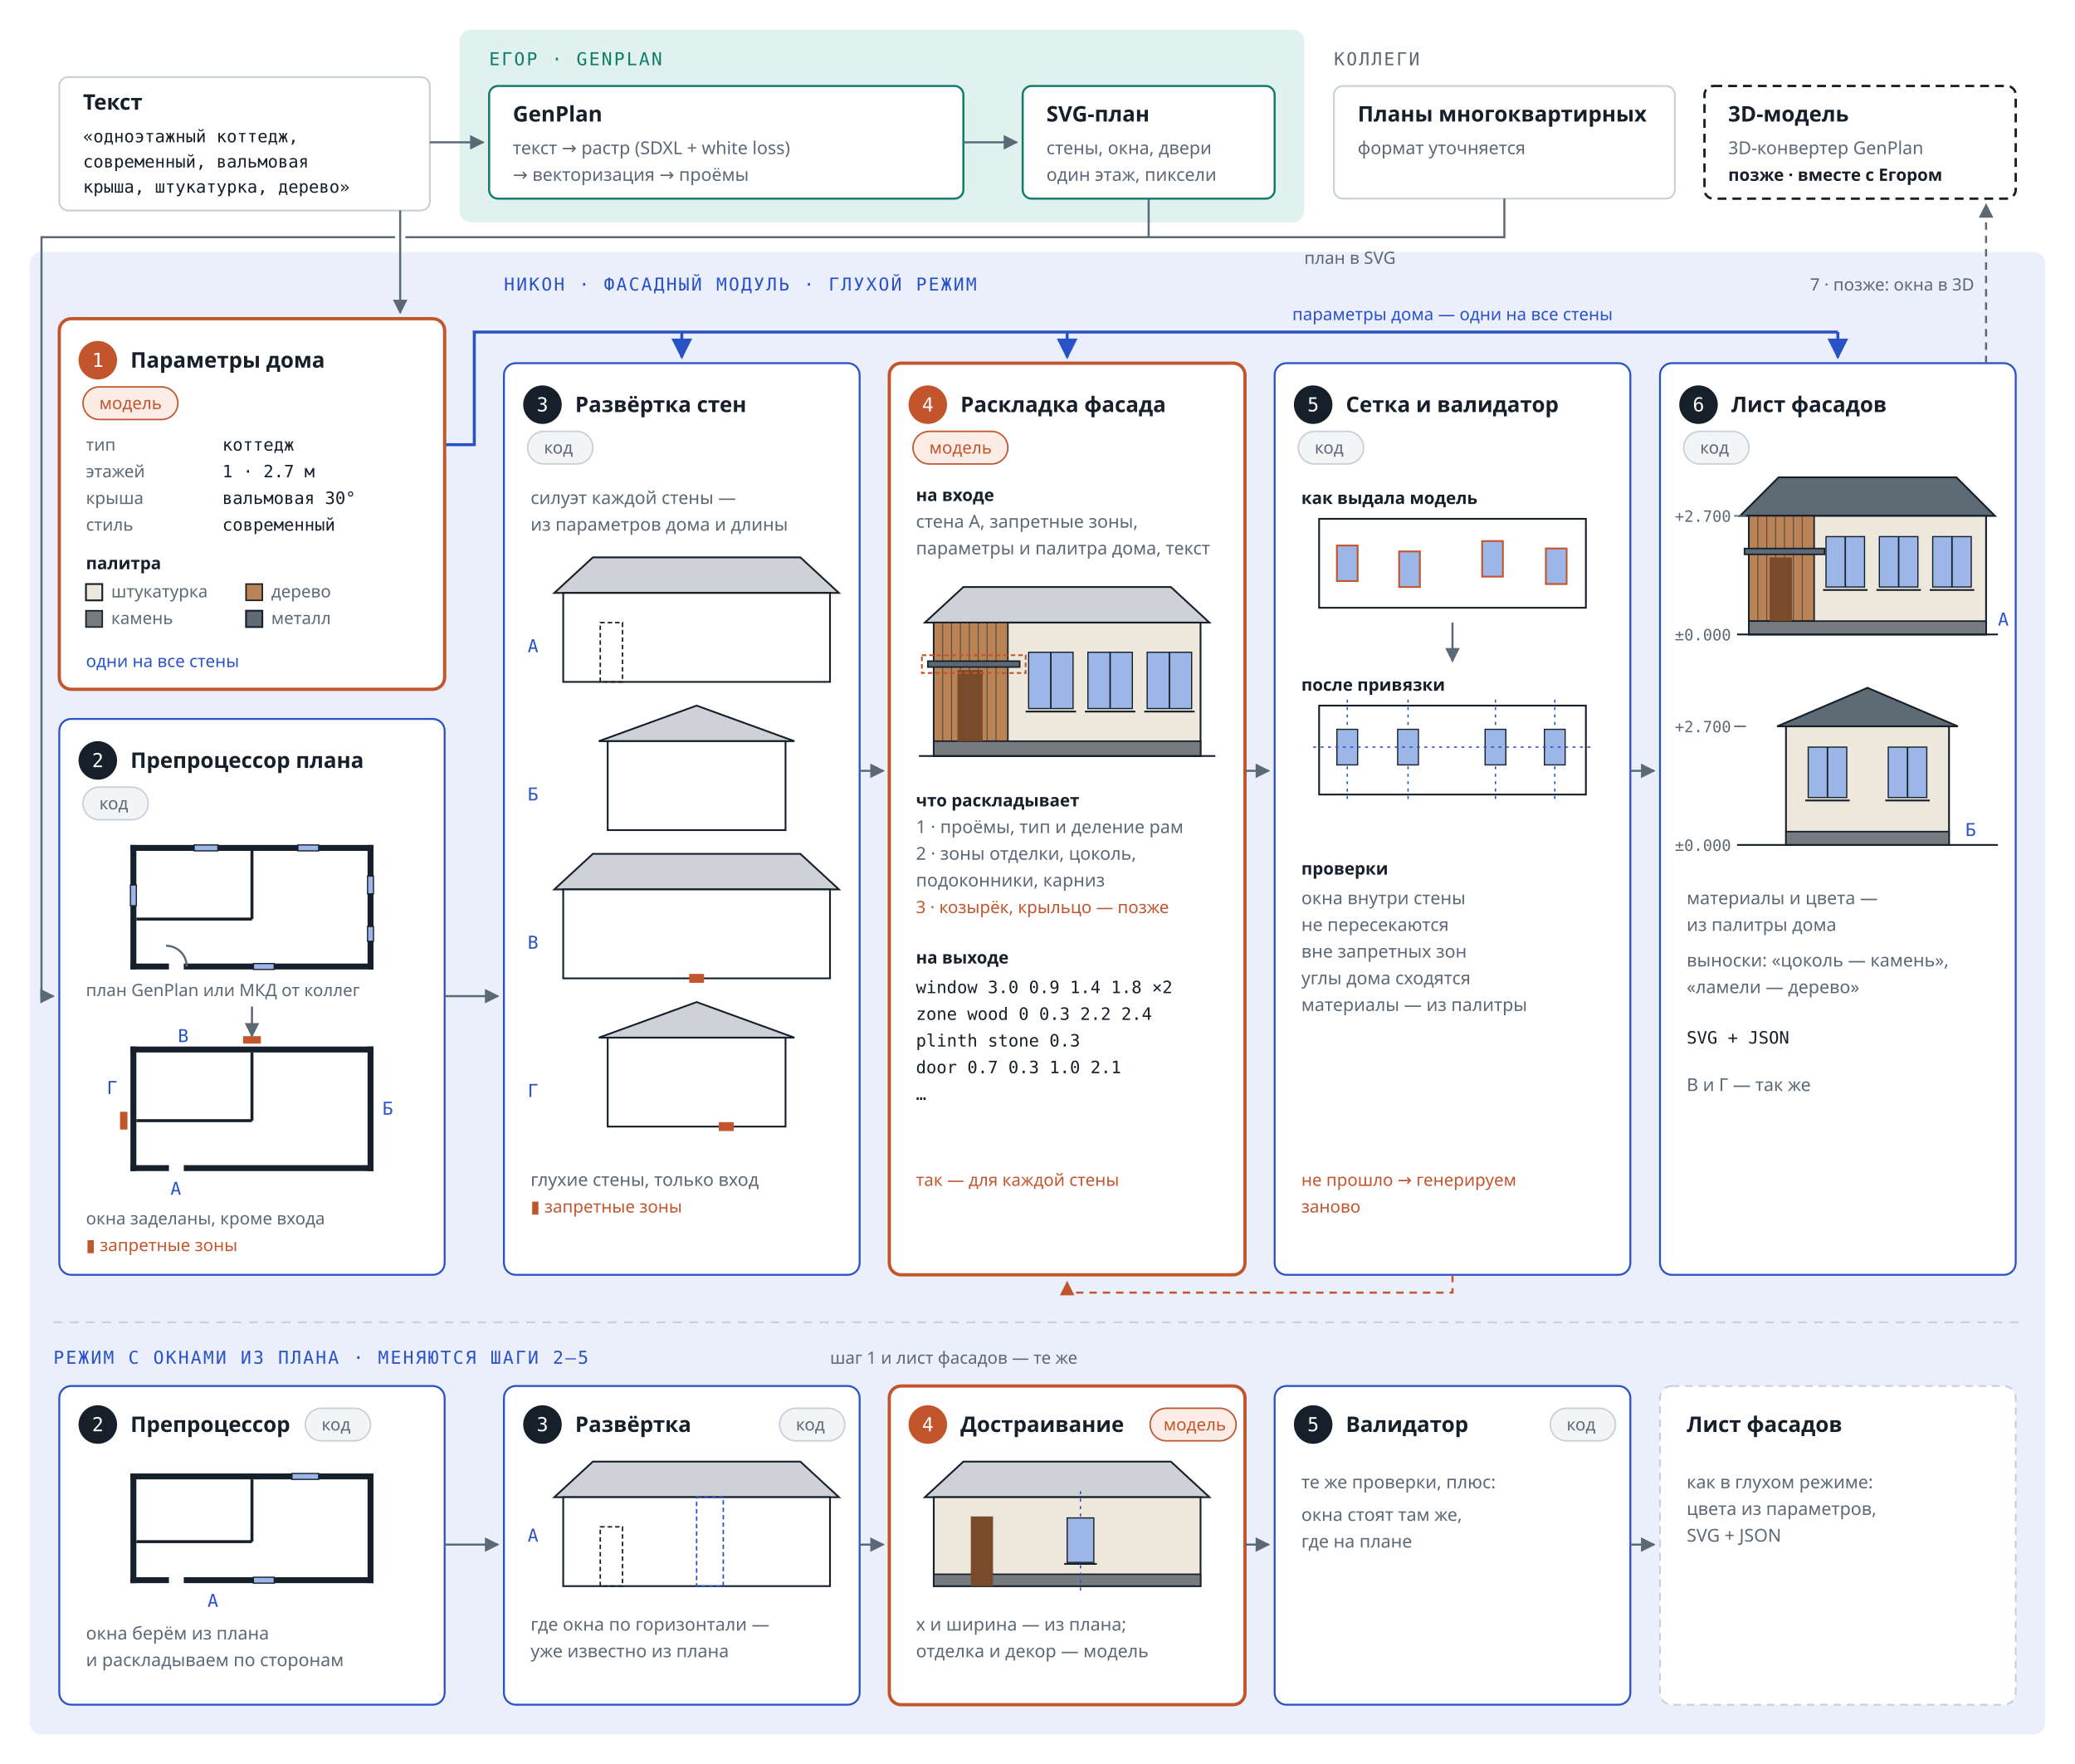
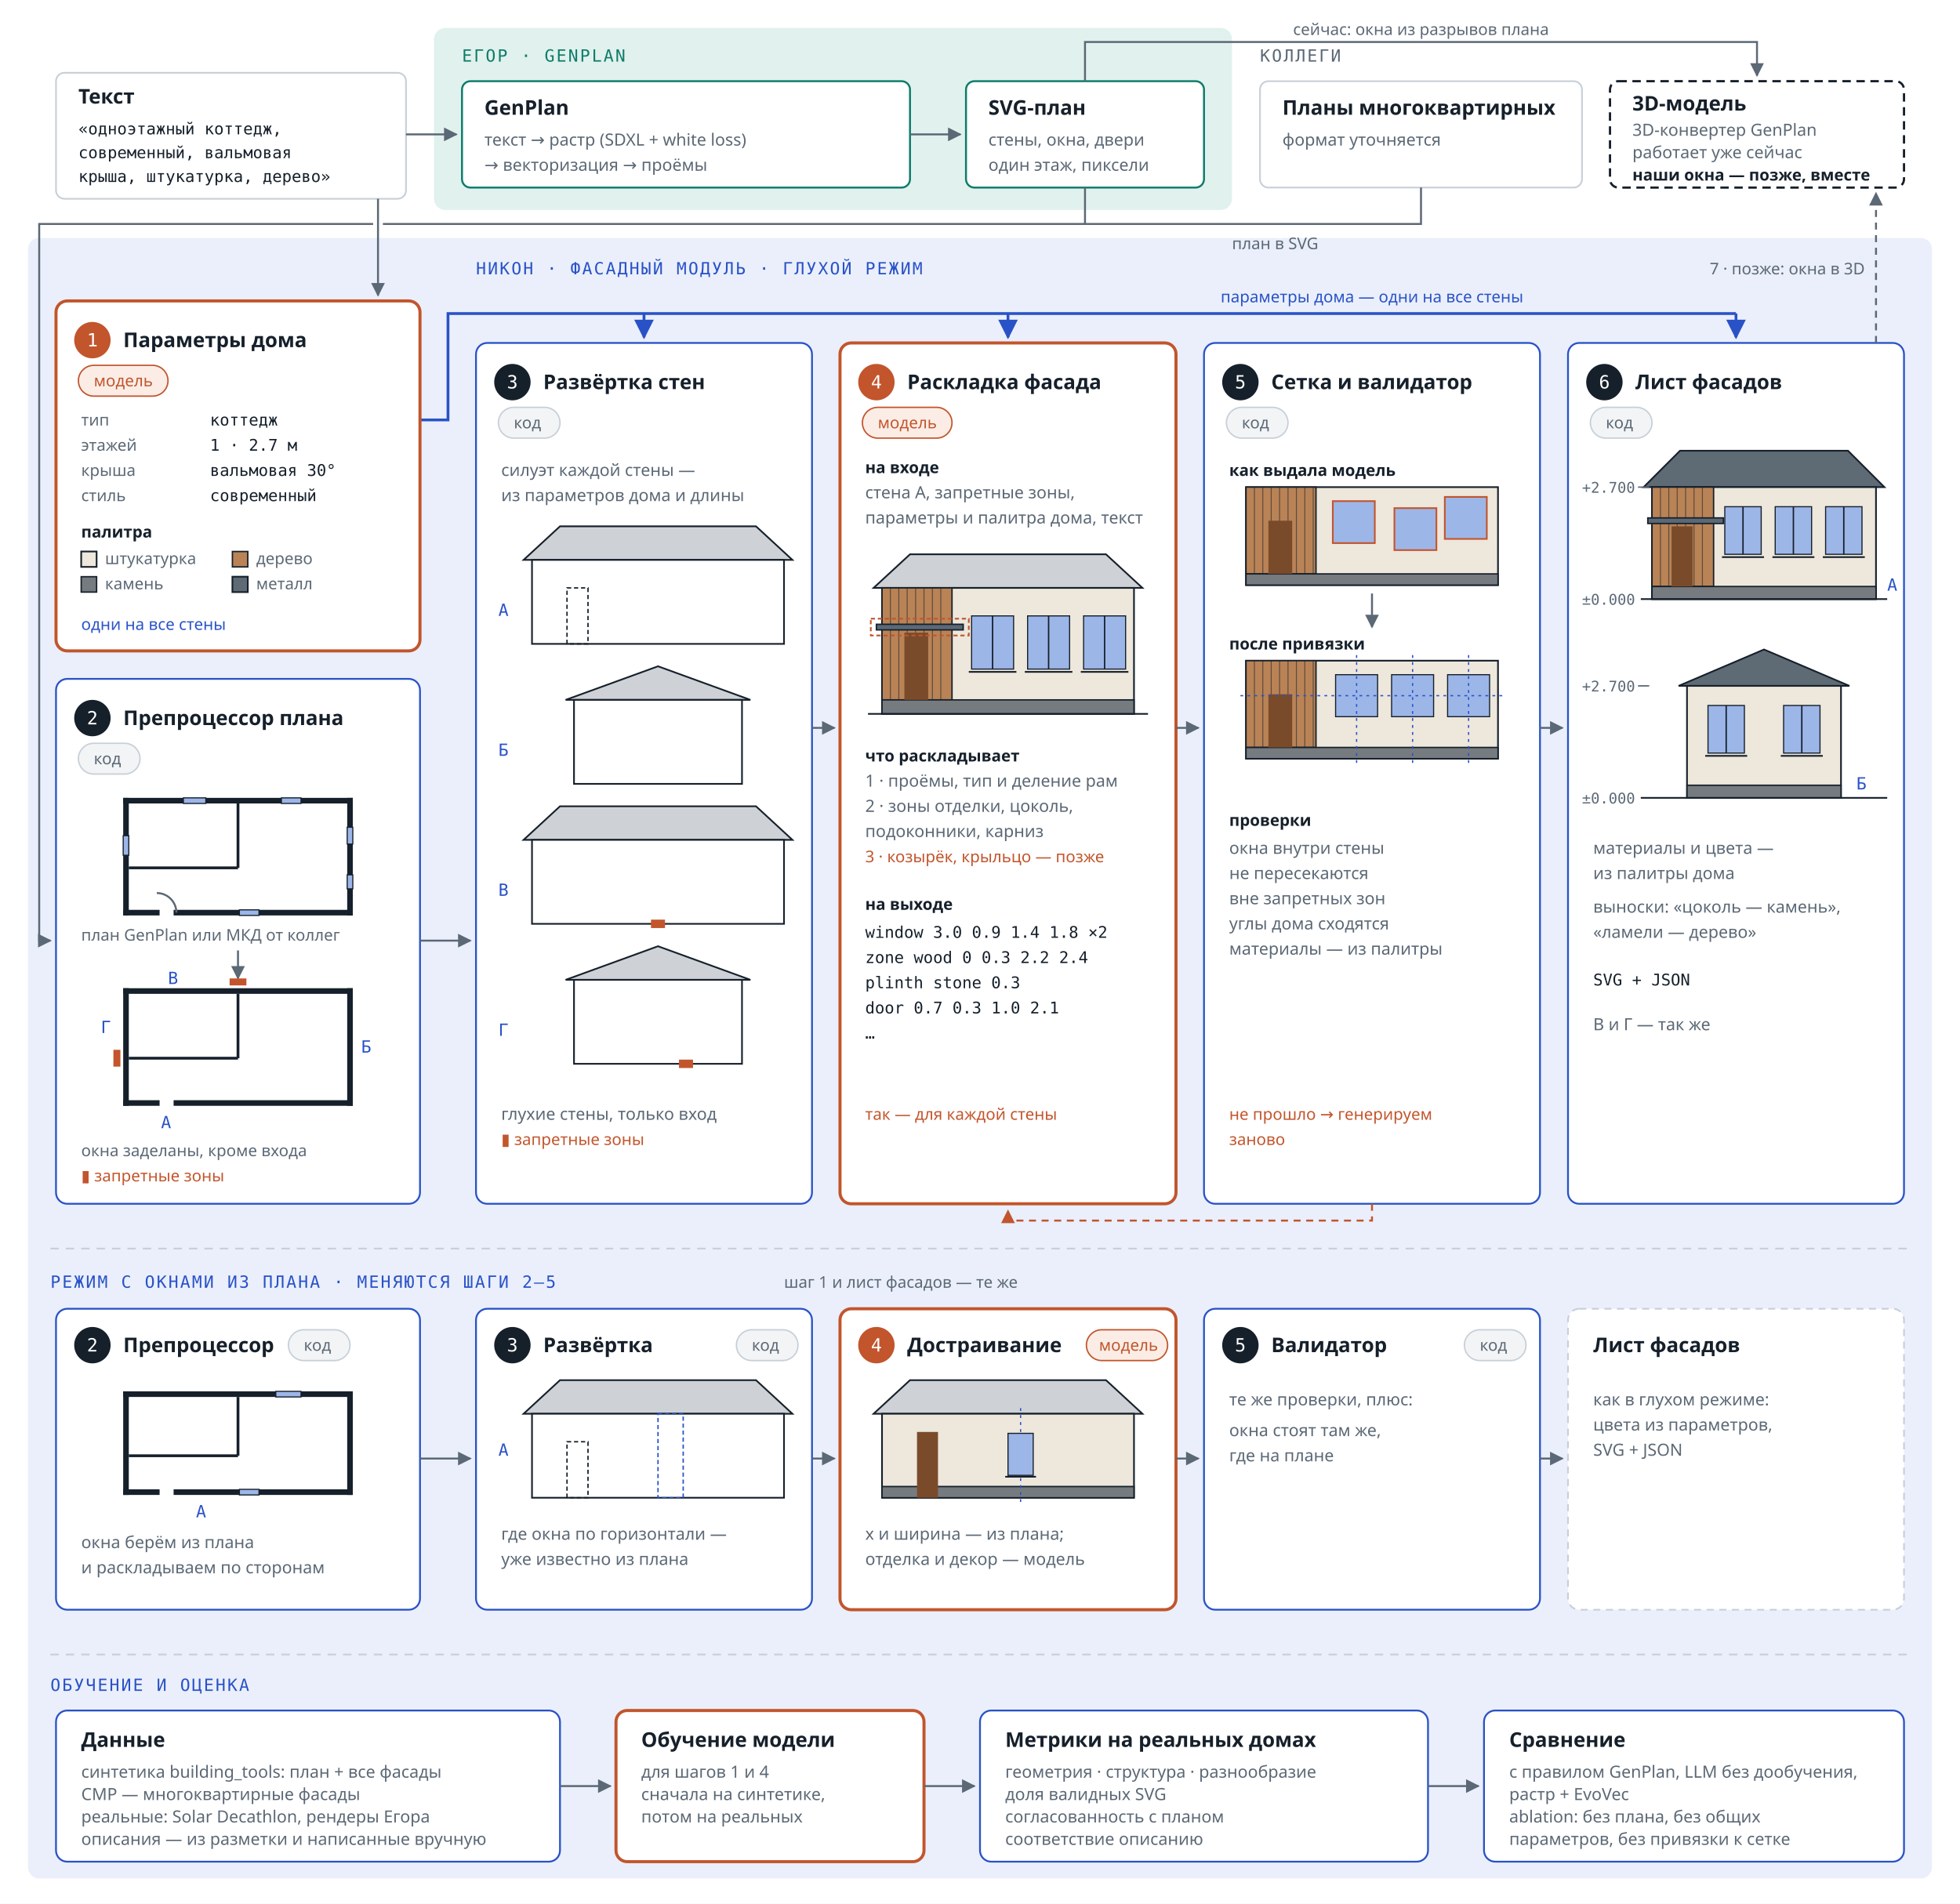
- <svg xmlns="http://www.w3.org/2000/svg" viewBox="0 0 1400 1190" width="2800" height="2380" role="img" aria-label="Фасадный модуль по шагам, модель на шагах 1 и 4, остальное код; модель раскладывает проёмы, зоны отделки и декор: 1 параметры дома из текста, 2 препроцессор плана GenPlan, 3 развёртка глухих стен, 4 модель ставит окна на каждую стену, 5 привязка к сетке и валидатор, 6 лист раскрашенных фасадов, 7 позже окна уходят в 3D-модель, которую делаем вместе с Егором">
-   <rect width="1400" height="1190" fill="#FFFFFF" />
+ <svg xmlns="http://www.w3.org/2000/svg" viewBox="0 0 1400 1360" width="2800" height="2720" role="img" aria-label="Фасадный модуль по шагам, модель на шагах 1 и 4, остальное код; модель раскладывает проёмы, зоны отделки и декор: 1 параметры дома из текста, 2 препроцессор плана GenPlan, 3 развёртка глухих стен, 4 модель ставит окна на каждую стену, 5 привязка к сетке и валидатор, 6 лист раскрашенных фасадов, 7 позже окна уходят в 3D-модель, которую делаем вместе с Егором">
+   <rect width="1400" height="1360" fill="#FFFFFF" />
  <defs>
    <style>
  .lane-egor { fill: #E1F1ED; }
  .lane-mine { fill: #EAEFFB; }
  .box { fill: #FFFFFF; stroke: #C7CFD8; stroke-width: 1.2; }
  .box-egor { fill: #FFFFFF; stroke: #0E7C6B; stroke-width: 1.4; }
  .card { fill: #FFFFFF; stroke: #2952C7; stroke-width: 1.3; }
  .card-model { fill: #FFFFFF; stroke: #C2552C; stroke-width: 2.2; }
  .box-joint { fill: #FFFFFF; stroke: #16202B; stroke-width: 1.6; stroke-dasharray: 6 4; }
  .n-c { fill: #16202B; }
  .n-cm { fill: #C2552C; }
  .n-t { font-family: "IBM Plex Mono", ui-monospace, monospace; font-size: 13px; font-weight: 500; fill: #FFFFFF; }
  .pill { fill: #F2F4F6; stroke: #C7CFD8; stroke-width: 1; }
  .pill-m { fill: #FBEDE6; stroke: #C2552C; stroke-width: 1; }
  .pill-t { font-family: "Golos Text", system-ui, sans-serif; font-size: 11.5px; fill: #5B6875; }
  .pill-tm { font-family: "Golos Text", system-ui, sans-serif; font-size: 11.5px; fill: #C2552C; font-weight: 500; }
  .lane-t { font-family: "IBM Plex Mono", ui-monospace, monospace; font-size: 12px; font-weight: 500; letter-spacing: 0.1em; }
  .lt-egor { fill: #0E7C6B; }
  .lt-mine { fill: #2952C7; }
  .t { font-family: "Golos Text", system-ui, sans-serif; font-size: 14.5px; font-weight: 600; fill: #16202B; }
  .s { font-family: "Golos Text", system-ui, sans-serif; font-size: 12px; fill: #5B6875; }
  .m { font-family: "IBM Plex Mono", ui-monospace, monospace; font-size: 11.5px; fill: #16202B; }
  .lv { font-family: "IBM Plex Mono", ui-monospace, monospace; font-size: 10.5px; fill: #5B6875; }
  .lbl { font-family: "Golos Text", system-ui, sans-serif; font-size: 11.5px; fill: #5B6875; }
  .lbl-acc { fill: #2952C7; }
  .lbl-mod { fill: #C2552C; font-weight: 500; }
  .lbl-ink { fill: #16202B; font-weight: 600; }
  .side { font-family: "IBM Plex Mono", ui-monospace, monospace; font-size: 12px; font-weight: 500; fill: #2952C7; }
  .flow { fill: none; stroke: #5B6875; stroke-width: 1.4; }
  .flow-acc { fill: none; stroke: #2952C7; stroke-width: 2; }
  .flow-mod { fill: none; stroke: #C2552C; stroke-width: 1.4; stroke-dasharray: 5 4; }
  .flow-later { fill: none; stroke: #5B6875; stroke-width: 1.4; stroke-dasharray: 5 4; }
  .halo { fill: none; stroke: #FFFFFF; stroke-width: 7; }
  .head { fill: #5B6875; }
  .head-acc { fill: #2952C7; }
  .head-mod { fill: #C2552C; }
  .pw { stroke: #16202B; stroke-width: 4; stroke-linecap: square; }
  .pi { stroke: #16202B; stroke-width: 2; }
  .zone { fill: #C2552C; }
  .fw { fill: #FFFFFF; stroke: #16202B; stroke-width: 1.2; }
  .fr { fill: #5B6875; fill-opacity: 0.3; stroke: #16202B; stroke-width: 1.2; }
  .fg { fill: #9DB6E8; stroke: #16202B; stroke-width: 0.8; }
  .fg-off { fill: #9DB6E8; stroke: #C2552C; stroke-width: 1.2; }
  .fd { fill: #7A4B2A; }
  .fd-o { fill: none; stroke: #16202B; stroke-width: 1; stroke-dasharray: 3 2; }
  .cw { fill: #D08A6E; stroke: #16202B; stroke-width: 1.2; }
  .cr { fill: #5E6A74; stroke: #16202B; stroke-width: 1.2; }
  .floor { stroke: #2952C7; stroke-width: 1; stroke-dasharray: 3 3; }
  .axis { stroke: #2952C7; stroke-width: 0.9; stroke-dasharray: 2 3; }
  .ground { stroke: #16202B; stroke-width: 1.2; }
  .tick { stroke: #5B6875; stroke-width: 1; }
  .sill { stroke: #16202B; stroke-width: 1.2; }
  .zp { fill: #EDE7DC; stroke: #16202B; stroke-width: 1.2; }
  .zs { fill: #767B80; stroke: #16202B; stroke-width: 1; }
  .zl { fill: #B98356; stroke: #16202B; stroke-width: 1; }
  .lam { stroke: #16202B; stroke-width: 0.7; stroke-opacity: 0.55; }
  .mul { stroke: #16202B; stroke-width: 1; }
  .can { fill: #5B6875; stroke: #16202B; stroke-width: 1; }
  .ext { fill: none; stroke: #C2552C; stroke-width: 1.2; stroke-dasharray: 3 2; }
  .sw-i { stroke: #16202B; stroke-width: 0.8; }
</style>
    <marker id="ah" viewBox="0 0 10 10" refX="9" refY="5" markerWidth="7" markerHeight="7" orient="auto-start-reverse">
      <path d="M0,0 L10,5 L0,10 z" class="head" />
    </marker>
    <marker id="ah-acc" viewBox="0 0 10 10" refX="9" refY="5" markerWidth="7" markerHeight="7" orient="auto-start-reverse">
      <path d="M0,0 L10,5 L0,10 z" class="head-acc" />
    </marker>
    <marker id="ah-mod" viewBox="0 0 10 10" refX="9" refY="5" markerWidth="7" markerHeight="7" orient="auto-start-reverse">
      <path d="M0,0 L10,5 L0,10 z" class="head-mod" />
    </marker>
  </defs>
  <rect class="lane-egor" x="310" y="20" width="570" height="130" rx="8" />
  <text class="lane-t lt-egor" x="330" y="44">ЕГОР · GENPLAN</text>
  <rect class="box" x="40" y="52" width="250" height="90" rx="6" />
  <text class="t" x="56" y="74">Текст</text>
  <text class="m" x="56" y="96">«одноэтажный коттедж,</text>
  <text class="m" x="56" y="113">современный, вальмовая</text>
  <text class="m" x="56" y="130">крыша, штукатурка, дерево»</text>
  <rect class="box-egor" x="330" y="58" width="320" height="76" rx="6" />
  <text class="t" x="346" y="82">GenPlan</text>
  <text class="s" x="346" y="104">текст → растр (SDXL + white loss)</text>
  <text class="s" x="346" y="122">→ векторизация → проёмы</text>
  <line class="flow" x1="290" y1="96" x2="326" y2="96" marker-end="url(#ah)" />
  <rect class="box-egor" x="690" y="58" width="170" height="76" rx="6" />
  <text class="t" x="706" y="82">SVG-план</text>
  <text class="s" x="706" y="104">стены, окна, двери</text>
  <text class="s" x="706" y="122">один этаж, пиксели</text>
  <line class="flow" x1="650" y1="96" x2="686" y2="96" marker-end="url(#ah)" />
  <rect class="box-joint" x="1150" y="58" width="210" height="76" rx="6" />
-   <text class="t" x="1166" y="82">3D-модель</text>
-   <text class="s" x="1166" y="104">3D-конвертер GenPlan</text>
-   <text class="lbl lbl-ink" x="1166" y="122">позже · вместе с Егором</text>
+   <text class="t" x="1166" y="79">3D-модель</text>
+   <text class="s" x="1166" y="97">3D-конвертер GenPlan</text>
+   <text class="s" x="1166" y="113">работает уже сейчас</text>
+   <text class="lbl lbl-ink" x="1166" y="129">наши окна — позже, вместе</text>
+   <polyline class="flow" points="775,58 775,30 1255,30 1255,54" marker-end="url(#ah)" />
+   <text class="lbl" x="1015" y="25" text-anchor="middle">сейчас: окна из разрывов плана</text>
  <text class="lane-t" x="900" y="44" style="fill: #5B6875">КОЛЛЕГИ</text>
  <rect class="box" x="900" y="58" width="230" height="76" rx="6" />
  <text class="t" x="916" y="82">Планы многоквартирных</text>
  <text class="s" x="916" y="104">формат уточняется</text>
-   <rect class="lane-mine" x="20" y="170" width="1360" height="1000" rx="8" />
+   <rect class="lane-mine" x="20" y="170" width="1360" height="1172" rx="8" />
  <text class="lane-t lt-mine" x="340" y="196">НИКОН · ФАСАДНЫЙ МОДУЛЬ · ГЛУХОЙ РЕЖИМ</text>
  <polyline class="flow" points="1015,134 1015,160 28,160 28,672 36,672" marker-end="url(#ah)" />
  <line class="flow" x1="775" y1="134" x2="775" y2="160" />
  <text class="lbl" x="880" y="178">план в SVG</text>
  <line class="halo" x1="270" y1="153" x2="270" y2="167" />
  <line class="flow" x1="270" y1="142" x2="270" y2="211" marker-end="url(#ah)" />
  <polyline class="flow-acc" points="300,300 320,300 320,224 1240,224" />
  <line class="flow-acc" x1="460" y1="224" x2="460" y2="241" marker-end="url(#ah-acc)" />
  <line class="flow-acc" x1="720" y1="224" x2="720" y2="241" marker-end="url(#ah-acc)" />
  <line class="flow-acc" x1="1240" y1="224" x2="1240" y2="241" marker-end="url(#ah-acc)" />
  <text class="lbl lbl-acc" x="980" y="216" text-anchor="middle">параметры дома — одни на все стены</text>
  <rect class="card-model" x="40" y="215" width="260" height="250" rx="8" />
  <circle class="n-cm" cx="66" cy="243" r="13" />
  <text class="n-t" x="66" y="247.5" text-anchor="middle">1</text>
  <text class="t" x="88" y="248">Параметры дома</text>
  <rect class="pill-m" x="56" y="261" width="64" height="22" rx="11" />
  <text class="pill-tm" x="67" y="276">модель</text>
  <text class="lbl" x="58" y="304">тип</text>
  <text class="m" x="150" y="304">коттедж</text>
  <text class="lbl" x="58" y="322">этажей</text>
  <text class="m" x="150" y="322">1 · 2.7 м</text>
  <text class="lbl" x="58" y="340">крыша</text>
  <text class="m" x="150" y="340">вальмовая 30°</text>
  <text class="lbl" x="58" y="358">стиль</text>
  <text class="m" x="150" y="358">современный</text>
  <text class="lbl lbl-ink" x="58" y="384">палитра</text>
  <rect class="zp" x="58" y="394" width="11" height="11" />
  <text class="lbl" x="75" y="403">штукатурка</text>
  <rect class="zl" x="166" y="394" width="11" height="11" />
  <text class="lbl" x="183" y="403">дерево</text>
  <rect class="zs" x="58" y="412" width="11" height="11" />
  <text class="lbl" x="75" y="421">камень</text>
  <rect class="cr" x="166" y="412" width="11" height="11" />
  <text class="lbl" x="183" y="421">металл</text>
  <text class="lbl lbl-acc" x="58" y="450">одни на все стены</text>
  <rect class="card" x="40" y="485" width="260" height="375" rx="8" />
  <circle class="n-c" cx="66" cy="513" r="13" />
  <text class="n-t" x="66" y="517.5" text-anchor="middle">2</text>
  <text class="t" x="88" y="518">Препроцессор плана</text>
  <rect class="pill" x="56" y="531" width="44" height="22" rx="11" />
  <text class="pill-t" x="67" y="546">код</text>
  <line class="pw" x1="90" y1="572" x2="130" y2="572" />
  <line class="pw" x1="148" y1="572" x2="200" y2="572" />
  <line class="pw" x1="216" y1="572" x2="250" y2="572" />
  <line class="pw" x1="90" y1="652" x2="112" y2="652" />
  <line class="pw" x1="126" y1="652" x2="170" y2="652" />
  <line class="pw" x1="186" y1="652" x2="250" y2="652" />
  <line class="pw" x1="90" y1="572" x2="90" y2="596" />
  <line class="pw" x1="90" y1="612" x2="90" y2="652" />
  <line class="pw" x1="250" y1="572" x2="250" y2="590" />
  <line class="pw" x1="250" y1="604" x2="250" y2="624" />
  <line class="pw" x1="250" y1="636" x2="250" y2="652" />
  <line class="pi" x1="170" y1="574" x2="170" y2="620" />
  <line class="pi" x1="92" y1="620" x2="170" y2="620" />
  <rect class="fg" x="131" y="570" width="16" height="4" />
  <rect class="fg" x="201" y="570" width="14" height="4" />
  <rect class="fg" x="171" y="650" width="14" height="4" />
  <rect class="fg" x="88" y="597" width="4" height="14" />
  <rect class="fg" x="248" y="591" width="4" height="12" />
  <rect class="fg" x="248" y="625" width="4" height="10" />
  <path class="flow" d="M126,652 A14,14 0 0 0 112,638" />
  <text class="lbl" x="58" y="672">план GenPlan или МКД от коллег</text>
  <line class="flow" x1="170" y1="679" x2="170" y2="699" marker-end="url(#ah)" />
  <line class="pw" x1="90" y1="708" x2="250" y2="708" />
  <line class="pw" x1="90" y1="788" x2="112" y2="788" />
  <line class="pw" x1="126" y1="788" x2="250" y2="788" />
  <line class="pw" x1="90" y1="708" x2="90" y2="788" />
  <line class="pw" x1="250" y1="708" x2="250" y2="788" />
  <line class="pi" x1="170" y1="710" x2="170" y2="756" />
  <line class="pi" x1="92" y1="756" x2="170" y2="756" />
  <rect class="zone" x="164" y="699" width="12" height="5" />
  <rect class="zone" x="81" y="750" width="5" height="12" />
  <text class="side" x="120" y="703">В</text>
  <text class="side" x="115" y="806">А</text>
  <text class="side" x="72" y="738">Г</text>
  <text class="side" x="258" y="752">Б</text>
  <text class="lbl" x="58" y="826">окна заделаны, кроме входа</text>
  <text class="lbl lbl-mod" x="58" y="844">▮ запретные зоны</text>
  <rect class="card" x="340" y="245" width="240" height="615" rx="8" />
  <circle class="n-c" cx="366" cy="273" r="13" />
  <text class="n-t" x="366" y="277.5" text-anchor="middle">3</text>
  <text class="t" x="388" y="278">Развёртка стен</text>
  <rect class="pill" x="356" y="291" width="44" height="22" rx="11" />
  <text class="pill-t" x="367" y="306">код</text>
  <text class="s" x="358" y="340">силуэт каждой стены —</text>
  <text class="s" x="358" y="358">из параметров дома и длины</text>
  <text class="side" x="356" y="440">А</text>
  <polygon class="fr" points="374,400 566,400 540,376 400,376" />
  <rect class="fw" x="380" y="400" width="180" height="60" />
  <rect class="fd-o" x="405" y="420" width="15" height="40" />
  <text class="side" x="356" y="540">Б</text>
  <polygon class="fr" points="404,500 536,500 470,476" />
  <rect class="fw" x="410" y="500" width="120" height="60" />
  <text class="side" x="356" y="640">В</text>
  <polygon class="fr" points="374,600 566,600 540,576 400,576" />
  <rect class="fw" x="380" y="600" width="180" height="60" />
  <rect class="zone" x="465" y="657" width="10" height="6" />
  <text class="side" x="356" y="740">Г</text>
  <polygon class="fr" points="404,700 536,700 470,676" />
  <rect class="fw" x="410" y="700" width="120" height="60" />
  <rect class="zone" x="485" y="757" width="10" height="6" />
  <text class="s" x="358" y="800">глухие стены, только вход</text>
  <text class="lbl lbl-mod" x="358" y="818">▮ запретные зоны</text>
  <rect class="card-model" x="600" y="245" width="240" height="615" rx="8" />
  <circle class="n-cm" cx="626" cy="273" r="13" />
  <text class="n-t" x="626" y="277.5" text-anchor="middle">4</text>
  <text class="t" x="648" y="278">Раскладка фасада</text>
  <rect class="pill-m" x="616" y="291" width="64" height="22" rx="11" />
  <text class="pill-tm" x="627" y="306">модель</text>
  <text class="lbl lbl-ink" x="618" y="338">на входе</text>
  <text class="s" x="618" y="356">стена А, запретные зоны,</text>
  <text class="s" x="618" y="374">параметры и палитра дома, текст</text>
  <polygon class="fr" points="624,420 816,420 790,396 650,396" />
  <rect class="zp" x="630" y="420" width="180" height="90" />
  <rect class="zl" x="630" y="420" width="50" height="80" />
  <line class="lam" x1="636" y1="420" x2="636" y2="500" />
  <line class="lam" x1="642" y1="420" x2="642" y2="500" />
  <line class="lam" x1="648" y1="420" x2="648" y2="500" />
  <line class="lam" x1="654" y1="420" x2="654" y2="500" />
  <line class="lam" x1="660" y1="420" x2="660" y2="500" />
  <line class="lam" x1="666" y1="420" x2="666" y2="500" />
  <line class="lam" x1="672" y1="420" x2="672" y2="500" />
  <rect class="zs" x="630" y="500" width="180" height="10" />
  <rect class="fd" x="646" y="452" width="17" height="48" />
  <rect class="can" x="626" y="446" width="62" height="4" />
  <rect class="ext" x="622" y="442" width="70" height="12" />
  <rect class="fg" x="694" y="440" width="30" height="38" />
  <line class="mul" x1="709" y1="440" x2="709" y2="478" />
  <line class="sill" x1="692" y1="480" x2="726" y2="480" />
  <rect class="fg" x="734" y="440" width="30" height="38" />
  <line class="mul" x1="749" y1="440" x2="749" y2="478" />
  <line class="sill" x1="732" y1="480" x2="766" y2="480" />
  <rect class="fg" x="774" y="440" width="30" height="38" />
  <line class="mul" x1="789" y1="440" x2="789" y2="478" />
  <line class="sill" x1="772" y1="480" x2="806" y2="480" />
  <line class="ground" x1="620" y1="510" x2="820" y2="510" />
  <text class="lbl lbl-ink" x="618" y="544">что раскладывает</text>
  <text class="s" x="618" y="562">1 · проёмы, тип и деление рам</text>
  <text class="s" x="618" y="580">2 · зоны отделки, цоколь,</text>
  <text class="s" x="618" y="598">    подоконники, карниз</text>
  <text class="lbl lbl-mod" x="618" y="616">3 · козырёк, крыльцо — позже</text>
  <text class="lbl lbl-ink" x="618" y="650">на выходе</text>
  <text class="m" x="618" y="670">window 3.0 0.9 1.4 1.8 ×2</text>
  <text class="m" x="618" y="688">zone   wood 0 0.3 2.2 2.4</text>
  <text class="m" x="618" y="706">plinth stone 0.3</text>
  <text class="m" x="618" y="724">door   0.7 0.3 1.0 2.1</text>
  <text class="m" x="618" y="742">…</text>
  <text class="lbl lbl-mod" x="618" y="800">так — для каждой стены</text>
  <rect class="card" x="860" y="245" width="240" height="615" rx="8" />
  <circle class="n-c" cx="886" cy="273" r="13" />
  <text class="n-t" x="886" y="277.5" text-anchor="middle">5</text>
  <text class="t" x="908" y="278">Сетка и валидатор</text>
  <rect class="pill" x="876" y="291" width="44" height="22" rx="11" />
  <text class="pill-t" x="887" y="306">код</text>
  <text class="lbl lbl-ink" x="878" y="340">как выдала модель</text>
-   <rect class="fw" x="890" y="350" width="180" height="60" />
-   <rect class="fg-off" x="902" y="368" width="14" height="24" />
-   <rect class="fg-off" x="944" y="372" width="14" height="24" />
-   <rect class="fg-off" x="1000" y="365" width="14" height="24" />
-   <rect class="fg-off" x="1043" y="370" width="14" height="24" />
-   <line class="flow" x1="980" y1="420" x2="980" y2="446" marker-end="url(#ah)" />
-   <text class="lbl lbl-ink" x="878" y="466">после привязки</text>
-   <line class="axis" x1="909" y1="472" x2="909" y2="540" />
-   <line class="axis" x1="950" y1="472" x2="950" y2="540" />
-   <line class="axis" x1="1009" y1="472" x2="1009" y2="540" />
-   <line class="axis" x1="1049" y1="472" x2="1049" y2="540" />
-   <rect class="fw" x="890" y="476" width="180" height="60" style="fill-opacity: 0" />
-   <rect class="fg" x="902" y="492" width="14" height="24" />
-   <rect class="fg" x="943" y="492" width="14" height="24" />
-   <rect class="fg" x="1002" y="492" width="14" height="24" />
-   <rect class="fg" x="1042" y="492" width="14" height="24" />
-   <line class="axis" x1="886" y1="504" x2="1074" y2="504" />
+   <rect class="zp" x="890" y="348" width="180" height="70" />
+   <rect class="zl" x="890" y="348" width="50" height="62" />
+   <line class="lam" x1="896" y1="348" x2="896" y2="410" />
+   <line class="lam" x1="902" y1="348" x2="902" y2="410" />
+   <line class="lam" x1="908" y1="348" x2="908" y2="410" />
+   <line class="lam" x1="914" y1="348" x2="914" y2="410" />
+   <line class="lam" x1="920" y1="348" x2="920" y2="410" />
+   <line class="lam" x1="926" y1="348" x2="926" y2="410" />
+   <line class="lam" x1="932" y1="348" x2="932" y2="410" />
+   <line class="lam" x1="938" y1="348" x2="938" y2="410" />
+   <rect class="zs" x="890" y="410" width="180" height="8" />
+   <rect class="fd" x="906" y="372" width="17" height="38" />
+   <rect class="fg-off" x="952" y="358" width="30" height="30" />
+   <rect class="fg-off" x="996" y="363" width="30" height="30" />
+   <rect class="fg-off" x="1032" y="355" width="30" height="30" />
+   <line class="flow" x1="980" y1="424" x2="980" y2="448" marker-end="url(#ah)" />
+   <text class="lbl lbl-ink" x="878" y="464">после привязки</text>
+   <rect class="zp" x="890" y="472" width="180" height="70" />
+   <rect class="zl" x="890" y="472" width="50" height="62" />
+   <line class="lam" x1="896" y1="472" x2="896" y2="534" />
+   <line class="lam" x1="902" y1="472" x2="902" y2="534" />
+   <line class="lam" x1="908" y1="472" x2="908" y2="534" />
+   <line class="lam" x1="914" y1="472" x2="914" y2="534" />
+   <line class="lam" x1="920" y1="472" x2="920" y2="534" />
+   <line class="lam" x1="926" y1="472" x2="926" y2="534" />
+   <line class="lam" x1="932" y1="472" x2="932" y2="534" />
+   <line class="lam" x1="938" y1="472" x2="938" y2="534" />
+   <rect class="zs" x="890" y="534" width="180" height="8" />
+   <rect class="fd" x="906" y="496" width="17" height="38" />
+   <rect class="fg" x="954" y="482" width="30" height="30" />
+   <rect class="fg" x="994" y="482" width="30" height="30" />
+   <rect class="fg" x="1034" y="482" width="30" height="30" />
+   <line class="axis" x1="969" y1="468" x2="969" y2="546" />
+   <line class="axis" x1="1009" y1="468" x2="1009" y2="546" />
+   <line class="axis" x1="1049" y1="468" x2="1049" y2="546" />
+   <line class="axis" x1="886" y1="497" x2="1074" y2="497" />
  <text class="lbl lbl-ink" x="878" y="590">проверки</text>
  <text class="s" x="878" y="610">окна внутри стены</text>
  <text class="s" x="878" y="628">не пересекаются</text>
  <text class="s" x="878" y="646">вне запретных зон</text>
  <text class="s" x="878" y="664">углы дома сходятся</text>
  <text class="s" x="878" y="682">материалы — из палитры</text>
  <text class="lbl lbl-mod" x="878" y="800">не прошло → генерируем</text>
  <text class="lbl lbl-mod" x="878" y="818">заново</text>
  <polyline class="flow-mod" points="980,860 980,872 720,872 720,865" marker-end="url(#ah-mod)" />
  <rect class="card" x="1120" y="245" width="240" height="615" rx="8" />
  <circle class="n-c" cx="1146" cy="273" r="13" />
  <text class="n-t" x="1146" y="277.5" text-anchor="middle">6</text>
  <text class="t" x="1168" y="278">Лист фасадов</text>
  <rect class="pill" x="1136" y="291" width="44" height="22" rx="11" />
  <text class="pill-t" x="1147" y="306">код</text>
  <polygon class="cr" points="1174,348 1346,348 1320,322 1200,322" />
  <rect class="zp" x="1180" y="348" width="160" height="80" />
  <rect class="zl" x="1180" y="348" width="44" height="71" />
  <line class="lam" x1="1186" y1="348" x2="1186" y2="419" />
  <line class="lam" x1="1192" y1="348" x2="1192" y2="419" />
  <line class="lam" x1="1198" y1="348" x2="1198" y2="419" />
  <line class="lam" x1="1204" y1="348" x2="1204" y2="419" />
  <line class="lam" x1="1210" y1="348" x2="1210" y2="419" />
  <line class="lam" x1="1216" y1="348" x2="1216" y2="419" />
  <rect class="zs" x="1180" y="419" width="160" height="9" />
  <rect class="fd" x="1194" y="376" width="15" height="43" />
  <rect class="can" x="1177" y="370" width="54" height="4" />
  <rect class="fg" x="1232" y="362" width="26" height="34" />
  <line class="mul" x1="1245" y1="362" x2="1245" y2="396" />
  <line class="sill" x1="1230" y1="398" x2="1260" y2="398" />
  <rect class="fg" x="1268" y="362" width="26" height="34" />
  <line class="mul" x1="1281" y1="362" x2="1281" y2="396" />
  <line class="sill" x1="1266" y1="398" x2="1296" y2="398" />
  <rect class="fg" x="1304" y="362" width="26" height="34" />
  <line class="mul" x1="1317" y1="362" x2="1317" y2="396" />
  <line class="sill" x1="1302" y1="398" x2="1332" y2="398" />
  <line class="ground" x1="1172" y1="428" x2="1348" y2="428" />
  <line class="tick" x1="1170" y1="348" x2="1178" y2="348" />
  <text class="lv" x="1130" y="352">+2.700</text>
  <text class="lv" x="1130" y="432">±0.000</text>
  <text class="side" x="1348" y="422">А</text>
  <polygon class="cr" points="1199,490 1321,490 1260,464" />
  <rect class="zp" x="1205" y="490" width="110" height="80" />
  <rect class="zs" x="1205" y="561" width="110" height="9" />
  <rect class="fg" x="1220" y="504" width="26" height="34" />
  <line class="mul" x1="1233" y1="504" x2="1233" y2="538" />
  <line class="sill" x1="1218" y1="540" x2="1248" y2="540" />
  <rect class="fg" x="1274" y="504" width="26" height="34" />
  <line class="mul" x1="1287" y1="504" x2="1287" y2="538" />
  <line class="sill" x1="1272" y1="540" x2="1302" y2="540" />
  <line class="ground" x1="1172" y1="570" x2="1348" y2="570" />
  <line class="tick" x1="1170" y1="490" x2="1178" y2="490" />
  <text class="lv" x="1130" y="494">+2.700</text>
  <text class="lv" x="1130" y="574">±0.000</text>
  <text class="side" x="1326" y="564">Б</text>
  <text class="s" x="1138" y="610">материалы и цвета —</text>
  <text class="s" x="1138" y="628">из палитры дома</text>
  <text class="s" x="1138" y="652">выноски: «цоколь — камень»,</text>
  <text class="s" x="1138" y="670">«ламели — дерево»</text>
  <text class="m" x="1138" y="704">SVG + JSON</text>
  <text class="s" x="1138" y="736">В и Г — так же</text>
  <line class="flow" x1="300" y1="672" x2="336" y2="672" marker-end="url(#ah)" />
  <line class="flow" x1="580" y1="520" x2="596" y2="520" marker-end="url(#ah)" />
  <line class="flow" x1="840" y1="520" x2="856" y2="520" marker-end="url(#ah)" />
  <line class="flow" x1="1100" y1="520" x2="1116" y2="520" marker-end="url(#ah)" />
  <line class="flow-later" x1="1340" y1="245" x2="1340" y2="138" marker-end="url(#ah)" />
  <text class="lbl" x="1332" y="196" text-anchor="end">7 · позже: окна в 3D</text>
  <line x1="36" y1="892" x2="1364" y2="892" style="stroke: #C7CFD8; stroke-width: 1.2; stroke-dasharray: 6 5" />
  <text class="lane-t lt-mine" x="36" y="920">РЕЖИМ С ОКНАМИ ИЗ ПЛАНА · МЕНЯЮТСЯ ШАГИ 2–5</text>
  <text class="lbl" x="560" y="920">шаг 1 и лист фасадов — те же</text>
  <rect class="card" x="40" y="935" width="260" height="215" rx="8" />
  <circle class="n-c" cx="66" cy="961" r="13" />
  <text class="n-t" x="66" y="965.5" text-anchor="middle">2</text>
  <text class="t" x="88" y="966">Препроцессор</text>
  <rect class="pill" x="206" y="950" width="44" height="22" rx="11" />
  <text class="pill-t" x="217" y="965">код</text>
  <line class="pw" x1="90" y1="996" x2="196" y2="996" />
  <line class="pw" x1="216" y1="996" x2="250" y2="996" />
  <line class="pw" x1="90" y1="1066" x2="112" y2="1066" />
  <line class="pw" x1="126" y1="1066" x2="170" y2="1066" />
  <line class="pw" x1="186" y1="1066" x2="250" y2="1066" />
  <line class="pw" x1="90" y1="996" x2="90" y2="1066" />
  <line class="pw" x1="250" y1="996" x2="250" y2="1066" />
  <line class="pi" x1="170" y1="998" x2="170" y2="1040" />
  <line class="pi" x1="92" y1="1040" x2="170" y2="1040" />
  <rect class="fg" x="197" y="994" width="18" height="4" />
  <rect class="fg" x="171" y="1064" width="14" height="4" />
  <text class="side" x="140" y="1084">А</text>
  <text class="s" x="58" y="1106">окна берём из плана</text>
  <text class="s" x="58" y="1124">и раскладываем по сторонам</text>
  <line class="flow" x1="300" y1="1042" x2="336" y2="1042" marker-end="url(#ah)" />
  <rect class="card" x="340" y="935" width="240" height="215" rx="8" />
  <circle class="n-c" cx="366" cy="961" r="13" />
  <text class="n-t" x="366" y="965.5" text-anchor="middle">3</text>
  <text class="t" x="388" y="966">Развёртка</text>
  <rect class="pill" x="526" y="950" width="44" height="22" rx="11" />
  <text class="pill-t" x="537" y="965">код</text>
  <text class="side" x="356" y="1040">А</text>
  <polygon class="fr" points="374,1010 566,1010 540,986 400,986" />
  <rect class="fw" x="380" y="1010" width="180" height="60" />
  <rect class="fd-o" x="405" y="1030" width="15" height="40" />
  <rect class="fd-o" x="470" y="1010" width="18" height="60" style="stroke: #2952C7" />
  <text class="s" x="358" y="1100">где окна по горизонтали —</text>
  <text class="s" x="358" y="1118">уже известно из плана</text>
  <line class="flow" x1="580" y1="1042" x2="596" y2="1042" marker-end="url(#ah)" />
  <rect class="card-model" x="600" y="935" width="240" height="215" rx="8" />
  <circle class="n-cm" cx="626" cy="961" r="13" />
  <text class="n-t" x="626" y="965.5" text-anchor="middle">4</text>
  <text class="t" x="648" y="966">Достраивание</text>
  <rect class="pill-m" x="776" y="950" width="58" height="22" rx="11" />
  <text class="pill-tm" x="785" y="965">модель</text>
  <polygon class="fr" points="624,1010 816,1010 790,986 650,986" />
  <rect class="zp" x="630" y="1010" width="180" height="60" />
  <rect class="zs" x="630" y="1062" width="180" height="8" />
  <line class="axis" x1="729" y1="1006" x2="729" y2="1074" />
  <rect class="fg" x="720" y="1024" width="18" height="30" />
  <line class="sill" x1="718" y1="1055" x2="740" y2="1055" />
  <rect class="fd" x="655" y="1023" width="15" height="47" />
  <text class="s" x="618" y="1100">x и ширина — из плана;</text>
  <text class="s" x="618" y="1118">отделка и декор — модель</text>
  <line class="flow" x1="840" y1="1042" x2="856" y2="1042" marker-end="url(#ah)" />
  <rect class="card" x="860" y="935" width="240" height="215" rx="8" />
  <circle class="n-c" cx="886" cy="961" r="13" />
  <text class="n-t" x="886" y="965.5" text-anchor="middle">5</text>
  <text class="t" x="908" y="966">Валидатор</text>
  <rect class="pill" x="1046" y="950" width="44" height="22" rx="11" />
  <text class="pill-t" x="1057" y="965">код</text>
  <text class="s" x="878" y="1004">те же проверки, плюс:</text>
  <text class="s" x="878" y="1026">окна стоят там же,</text>
  <text class="s" x="878" y="1044">где на плане</text>
  <line class="flow" x1="1100" y1="1042" x2="1116" y2="1042" marker-end="url(#ah)" />
  <rect class="box" x="1120" y="935" width="240" height="215" rx="8" style="stroke-dasharray: 5 4" />
  <text class="t" x="1138" y="966">Лист фасадов</text>
  <text class="s" x="1138" y="1004">как в глухом режиме:</text>
  <text class="s" x="1138" y="1022">цвета из параметров,</text>
  <text class="s" x="1138" y="1040">SVG + JSON</text>
+   <line x1="36" y1="1182" x2="1364" y2="1182" style="stroke: #C7CFD8; stroke-width: 1.2; stroke-dasharray: 6 5" />
+   <text class="lane-t lt-mine" x="36" y="1208">ОБУЧЕНИЕ И ОЦЕНКА</text>
+   <rect class="card" x="40" y="1222" width="360" height="108" rx="8" />
+   <text class="t" x="58" y="1248">Данные</text>
+   <text class="s" x="58" y="1270">синтетика building_tools: план + все фасады</text>
+   <text class="s" x="58" y="1286">CMP — многоквартирные фасады</text>
+   <text class="s" x="58" y="1302">реальные: Solar Decathlon, рендеры Егора</text>
+   <text class="s" x="58" y="1318">описания — из разметки и написанные вручную</text>
+   <line class="flow" x1="400" y1="1276" x2="436" y2="1276" marker-end="url(#ah)" />
+   <rect class="card-model" x="440" y="1222" width="220" height="108" rx="8" />
+   <text class="t" x="458" y="1248">Обучение модели</text>
+   <text class="s" x="458" y="1270">для шагов 1 и 4</text>
+   <text class="s" x="458" y="1286">сначала на синтетике,</text>
+   <text class="s" x="458" y="1302">потом на реальных</text>
+   <line class="flow" x1="660" y1="1276" x2="696" y2="1276" marker-end="url(#ah)" />
+   <rect class="card" x="700" y="1222" width="320" height="108" rx="8" />
+   <text class="t" x="718" y="1248">Метрики на реальных домах</text>
+   <text class="s" x="718" y="1270">геометрия · структура · разнообразие</text>
+   <text class="s" x="718" y="1286">доля валидных SVG</text>
+   <text class="s" x="718" y="1302">согласованность с планом</text>
+   <text class="s" x="718" y="1318">соответствие описанию</text>
+   <line class="flow" x1="1020" y1="1276" x2="1056" y2="1276" marker-end="url(#ah)" />
+   <rect class="card" x="1060" y="1222" width="300" height="108" rx="8" />
+   <text class="t" x="1078" y="1248">Сравнение</text>
+   <text class="s" x="1078" y="1270">с правилом GenPlan, LLM без дообучения,</text>
+   <text class="s" x="1078" y="1286">растр + EvoVec</text>
+   <text class="s" x="1078" y="1302">ablation: без плана, без общих</text>
+   <text class="s" x="1078" y="1318">параметров, без привязки к сетке</text>
</svg>
